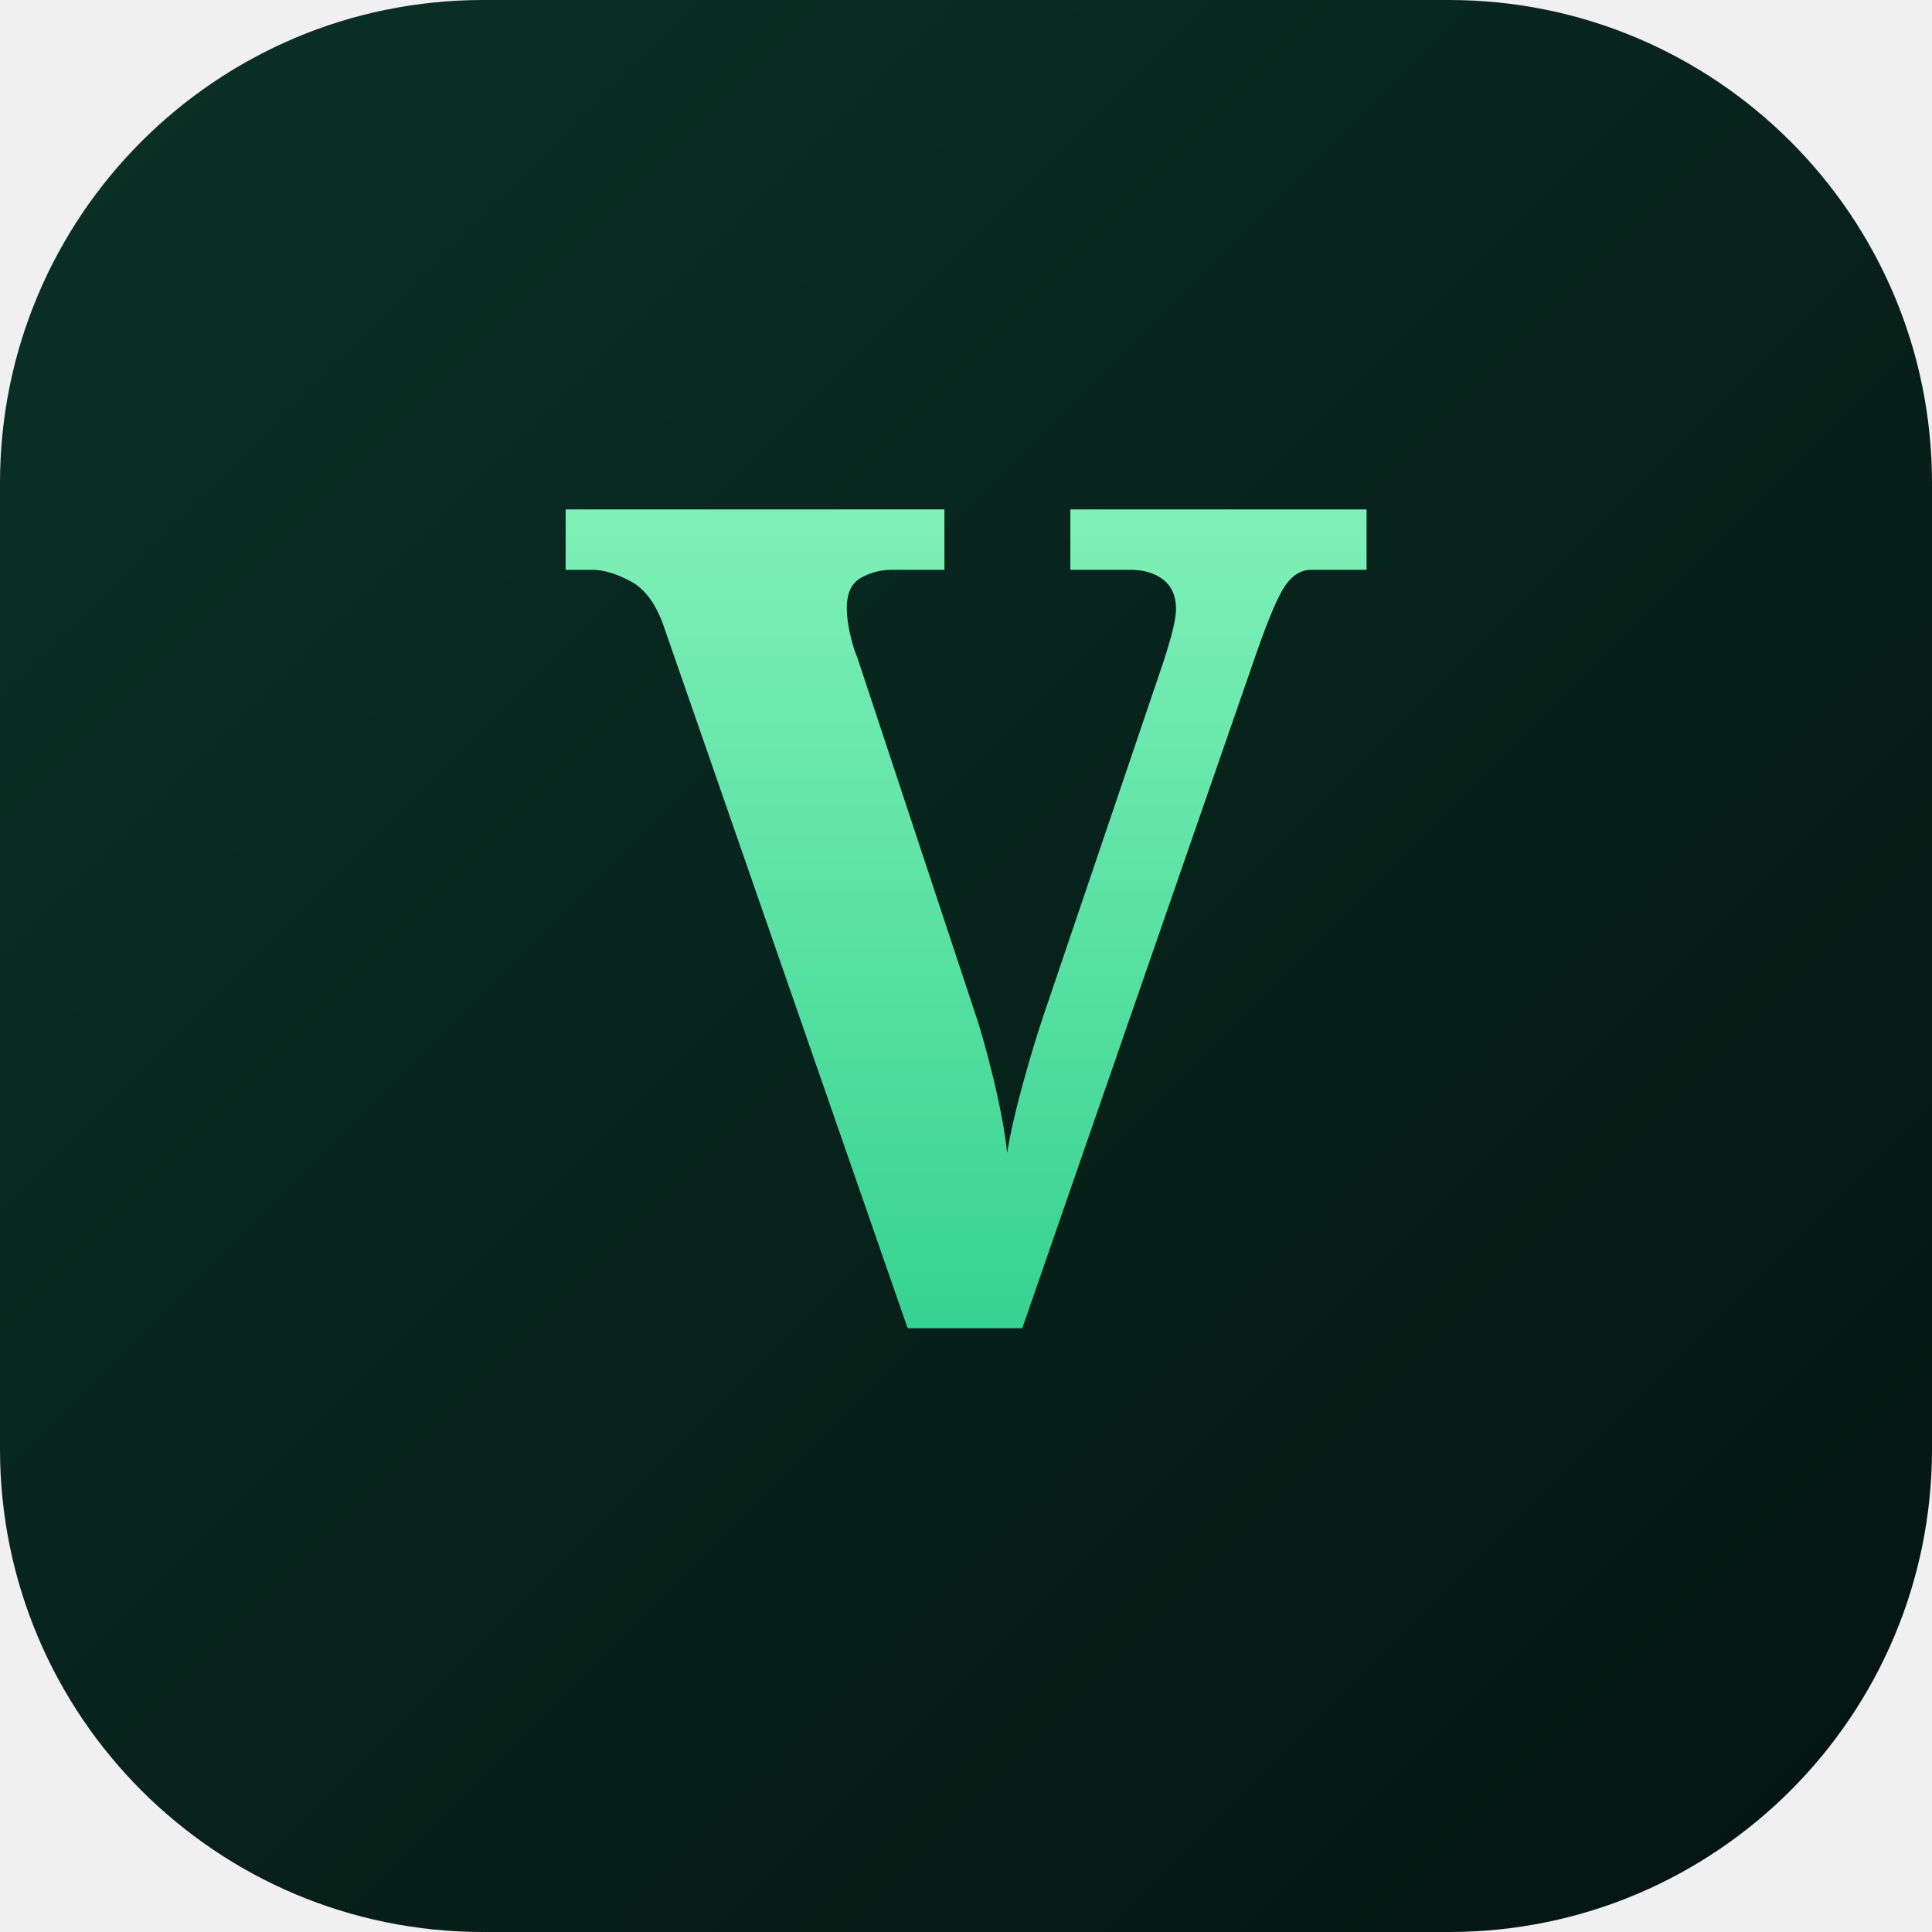
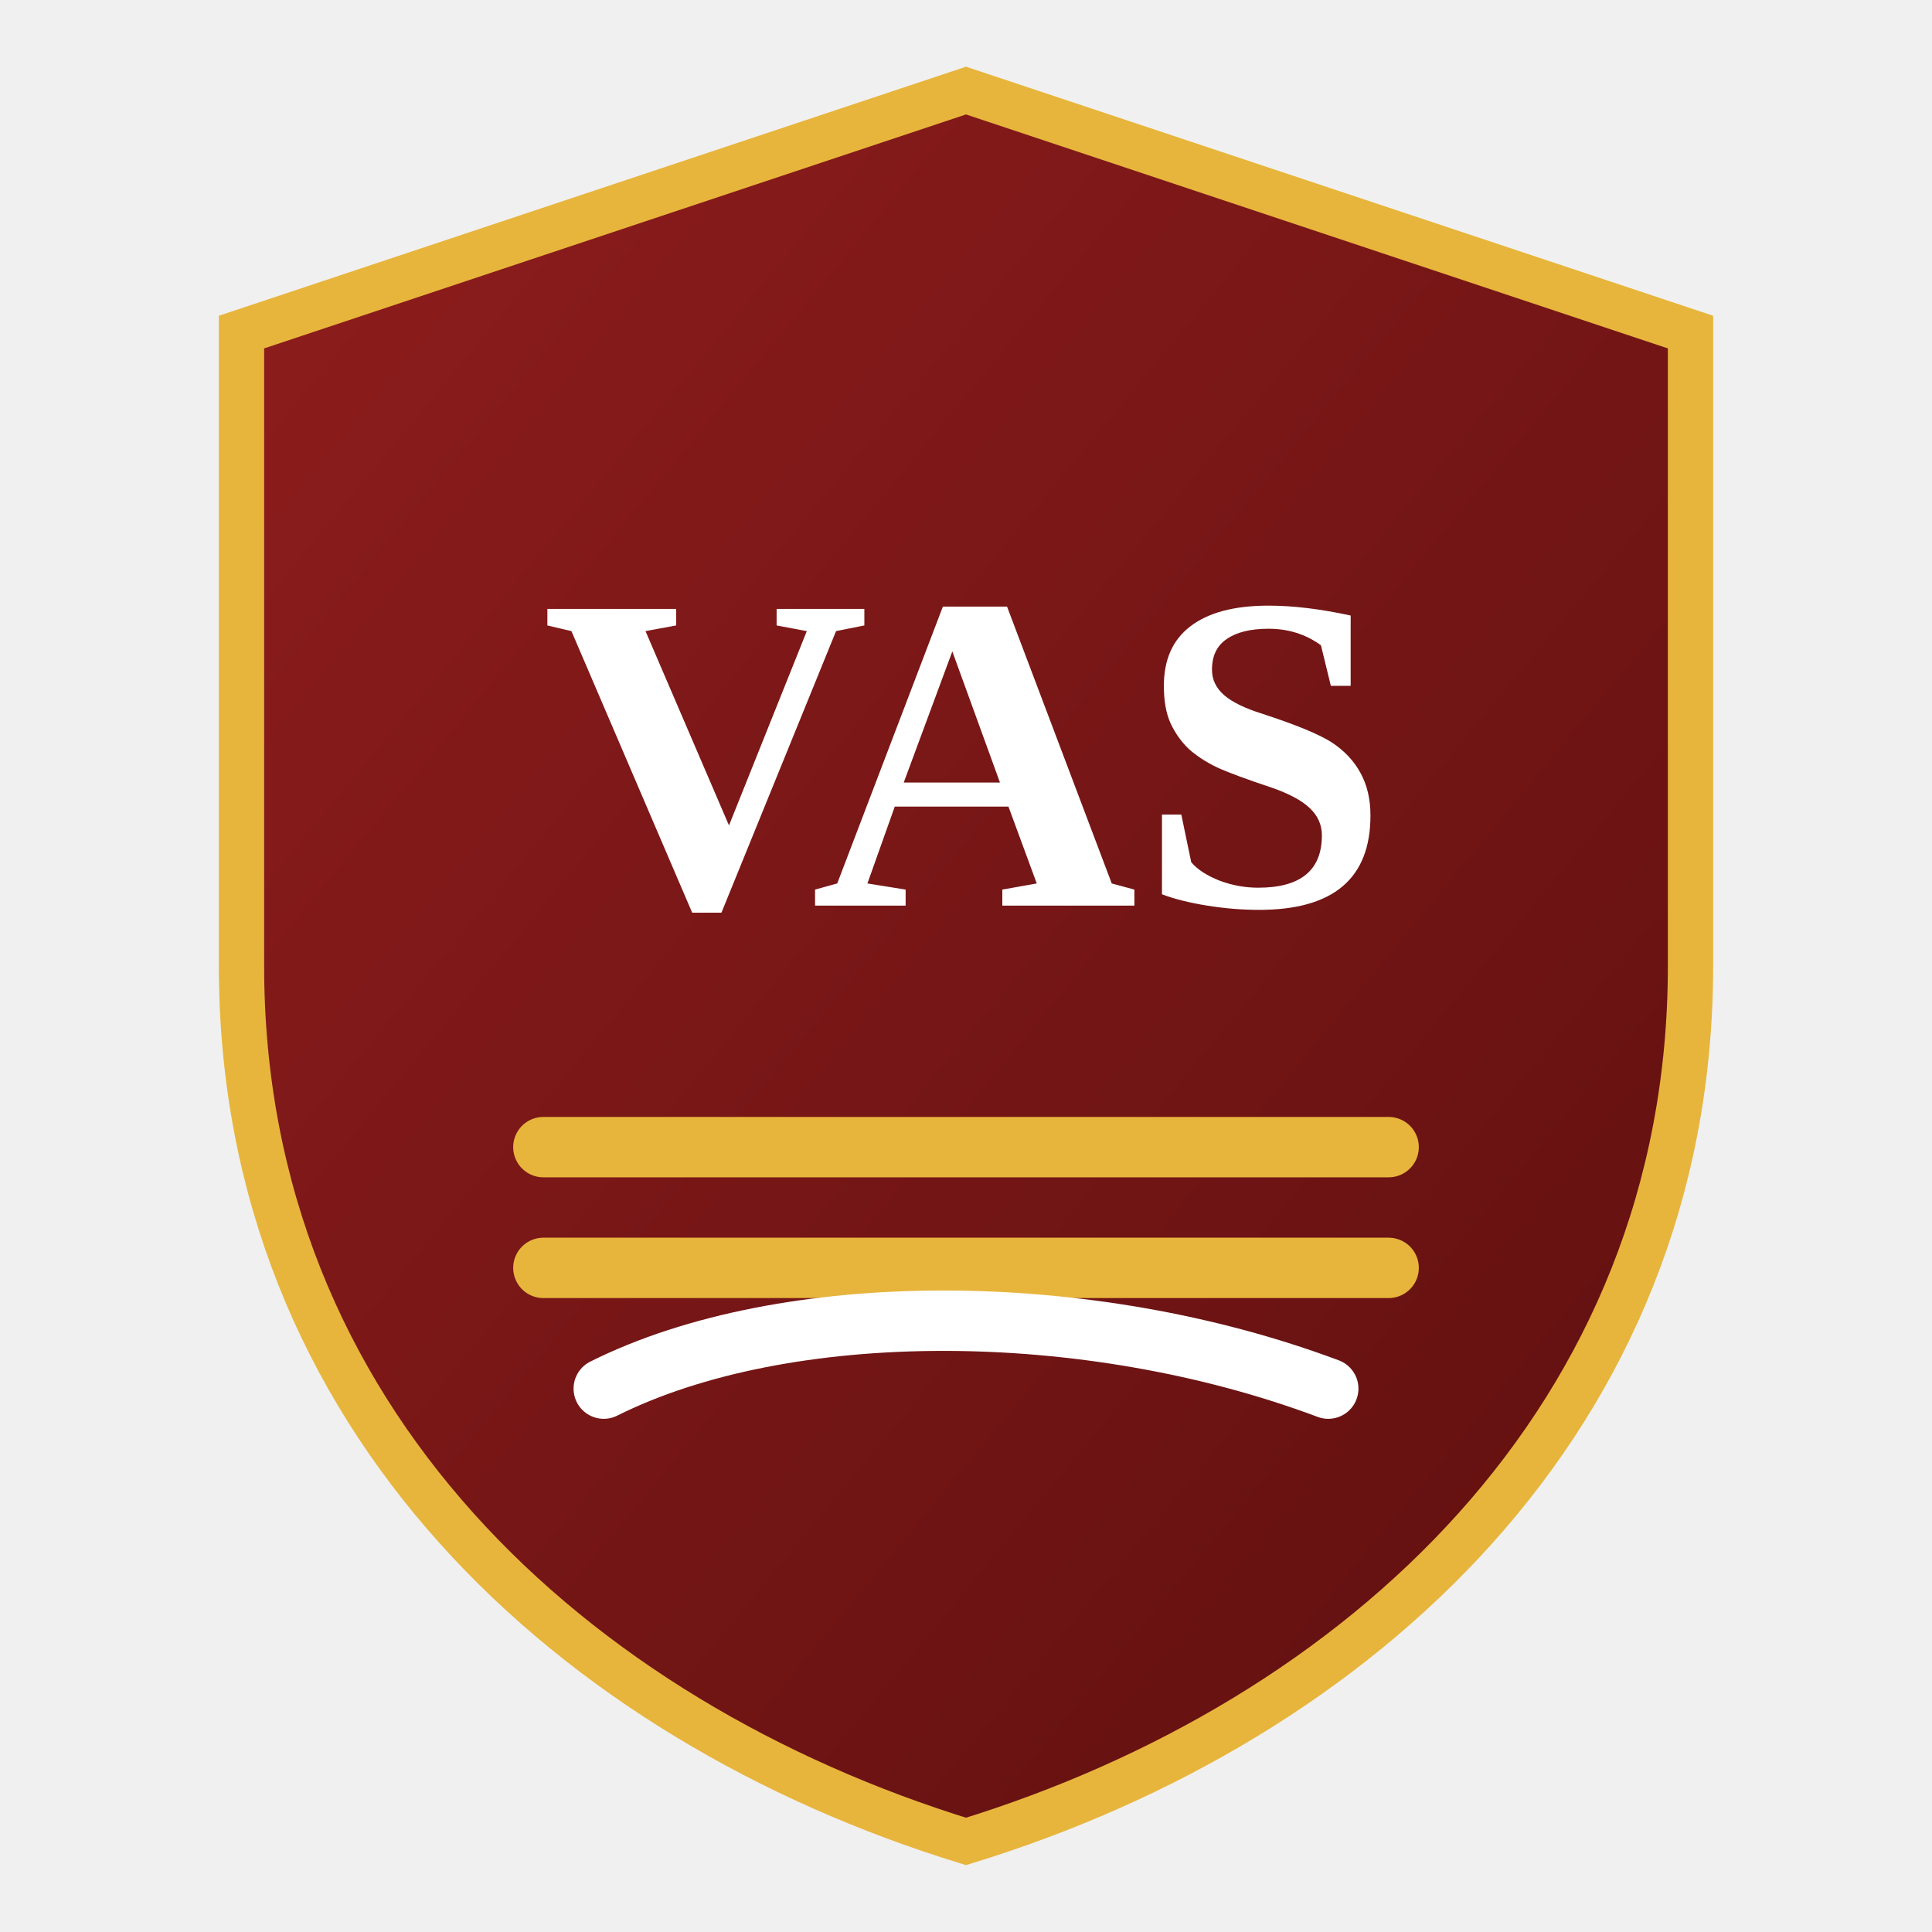
<svg xmlns="http://www.w3.org/2000/svg" viewBox="0 0 64 64">
  <defs>
    <linearGradient id="bg" x1="0" y1="0" x2="1" y2="1">
-       <stop offset="0" stop-color="#0a3226" />
-       <stop offset="1" stop-color="#041410" />
-     </linearGradient>
-     <linearGradient id="g" x1="0" y1="0" x2="0" y2="1">
-       <stop offset="0" stop-color="#7ff0b8" />
-       <stop offset="1" stop-color="#37d391" />
+       <stop offset="0" stop-color="#8f1d1d" />
+       <stop offset="1" stop-color="#5e0f0f" />
    </linearGradient>
  </defs>
-   <rect width="64" height="64" rx="16" fill="url(#bg)" />
-   <text x="32" y="44" font-family="Georgia, serif" font-size="38" font-weight="600" fill="url(#g)" text-anchor="middle">V</text>
+   <path d="M32 3 L56 11 V32 C56 47 45 57 32 61 C19 57 8 47 8 32 V11 Z" fill="url(#bg)" />
+   <path d="M32 3 L56 11 V32 C56 47 45 57 32 61 C19 57 8 47 8 32 V11 Z" fill="none" stroke="#e7b53c" stroke-width="1.5" />
+   <text x="32" y="30" font-family="Georgia, 'Times New Roman', serif" font-size="15" font-weight="700" fill="#fff" text-anchor="middle">VAS</text>
+   <path d="M18 38 h28 M18 42 h28" stroke="#e7b53c" stroke-width="2" stroke-linecap="round" />
+   <path d="M20 46 c6 -3 16 -3 24 0" fill="none" stroke="#fff" stroke-width="2" stroke-linecap="round" />
</svg>
